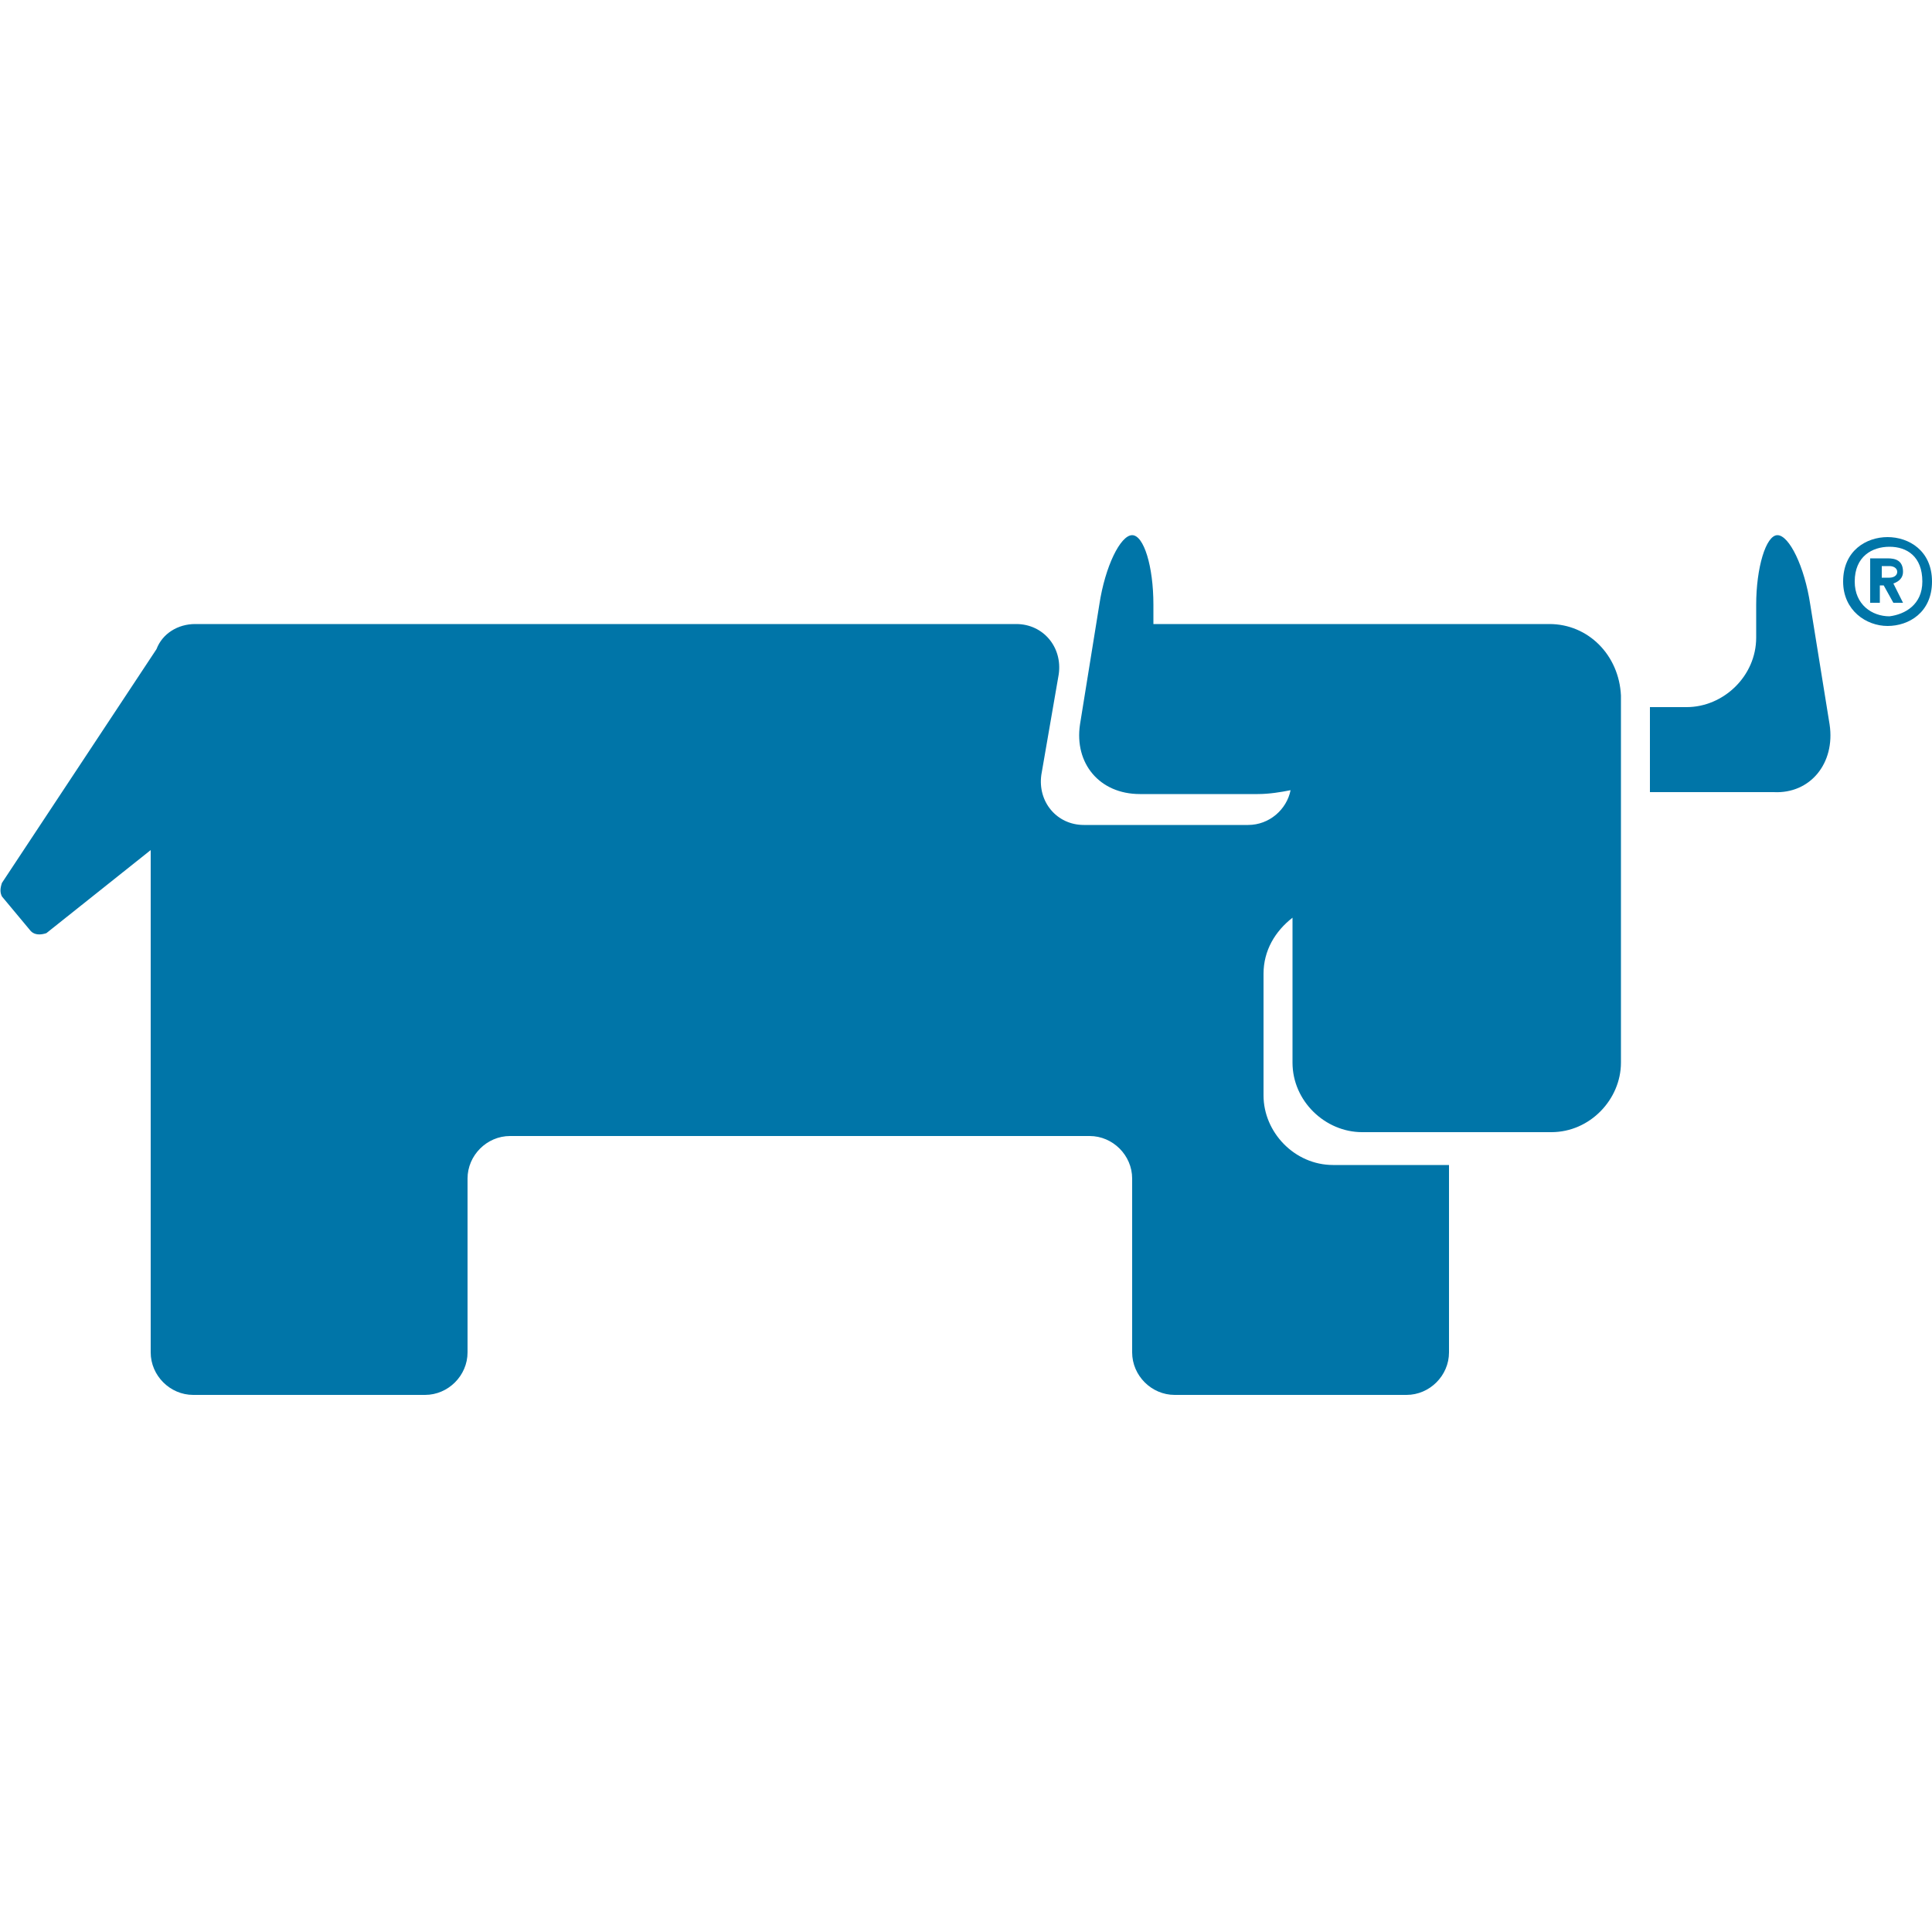
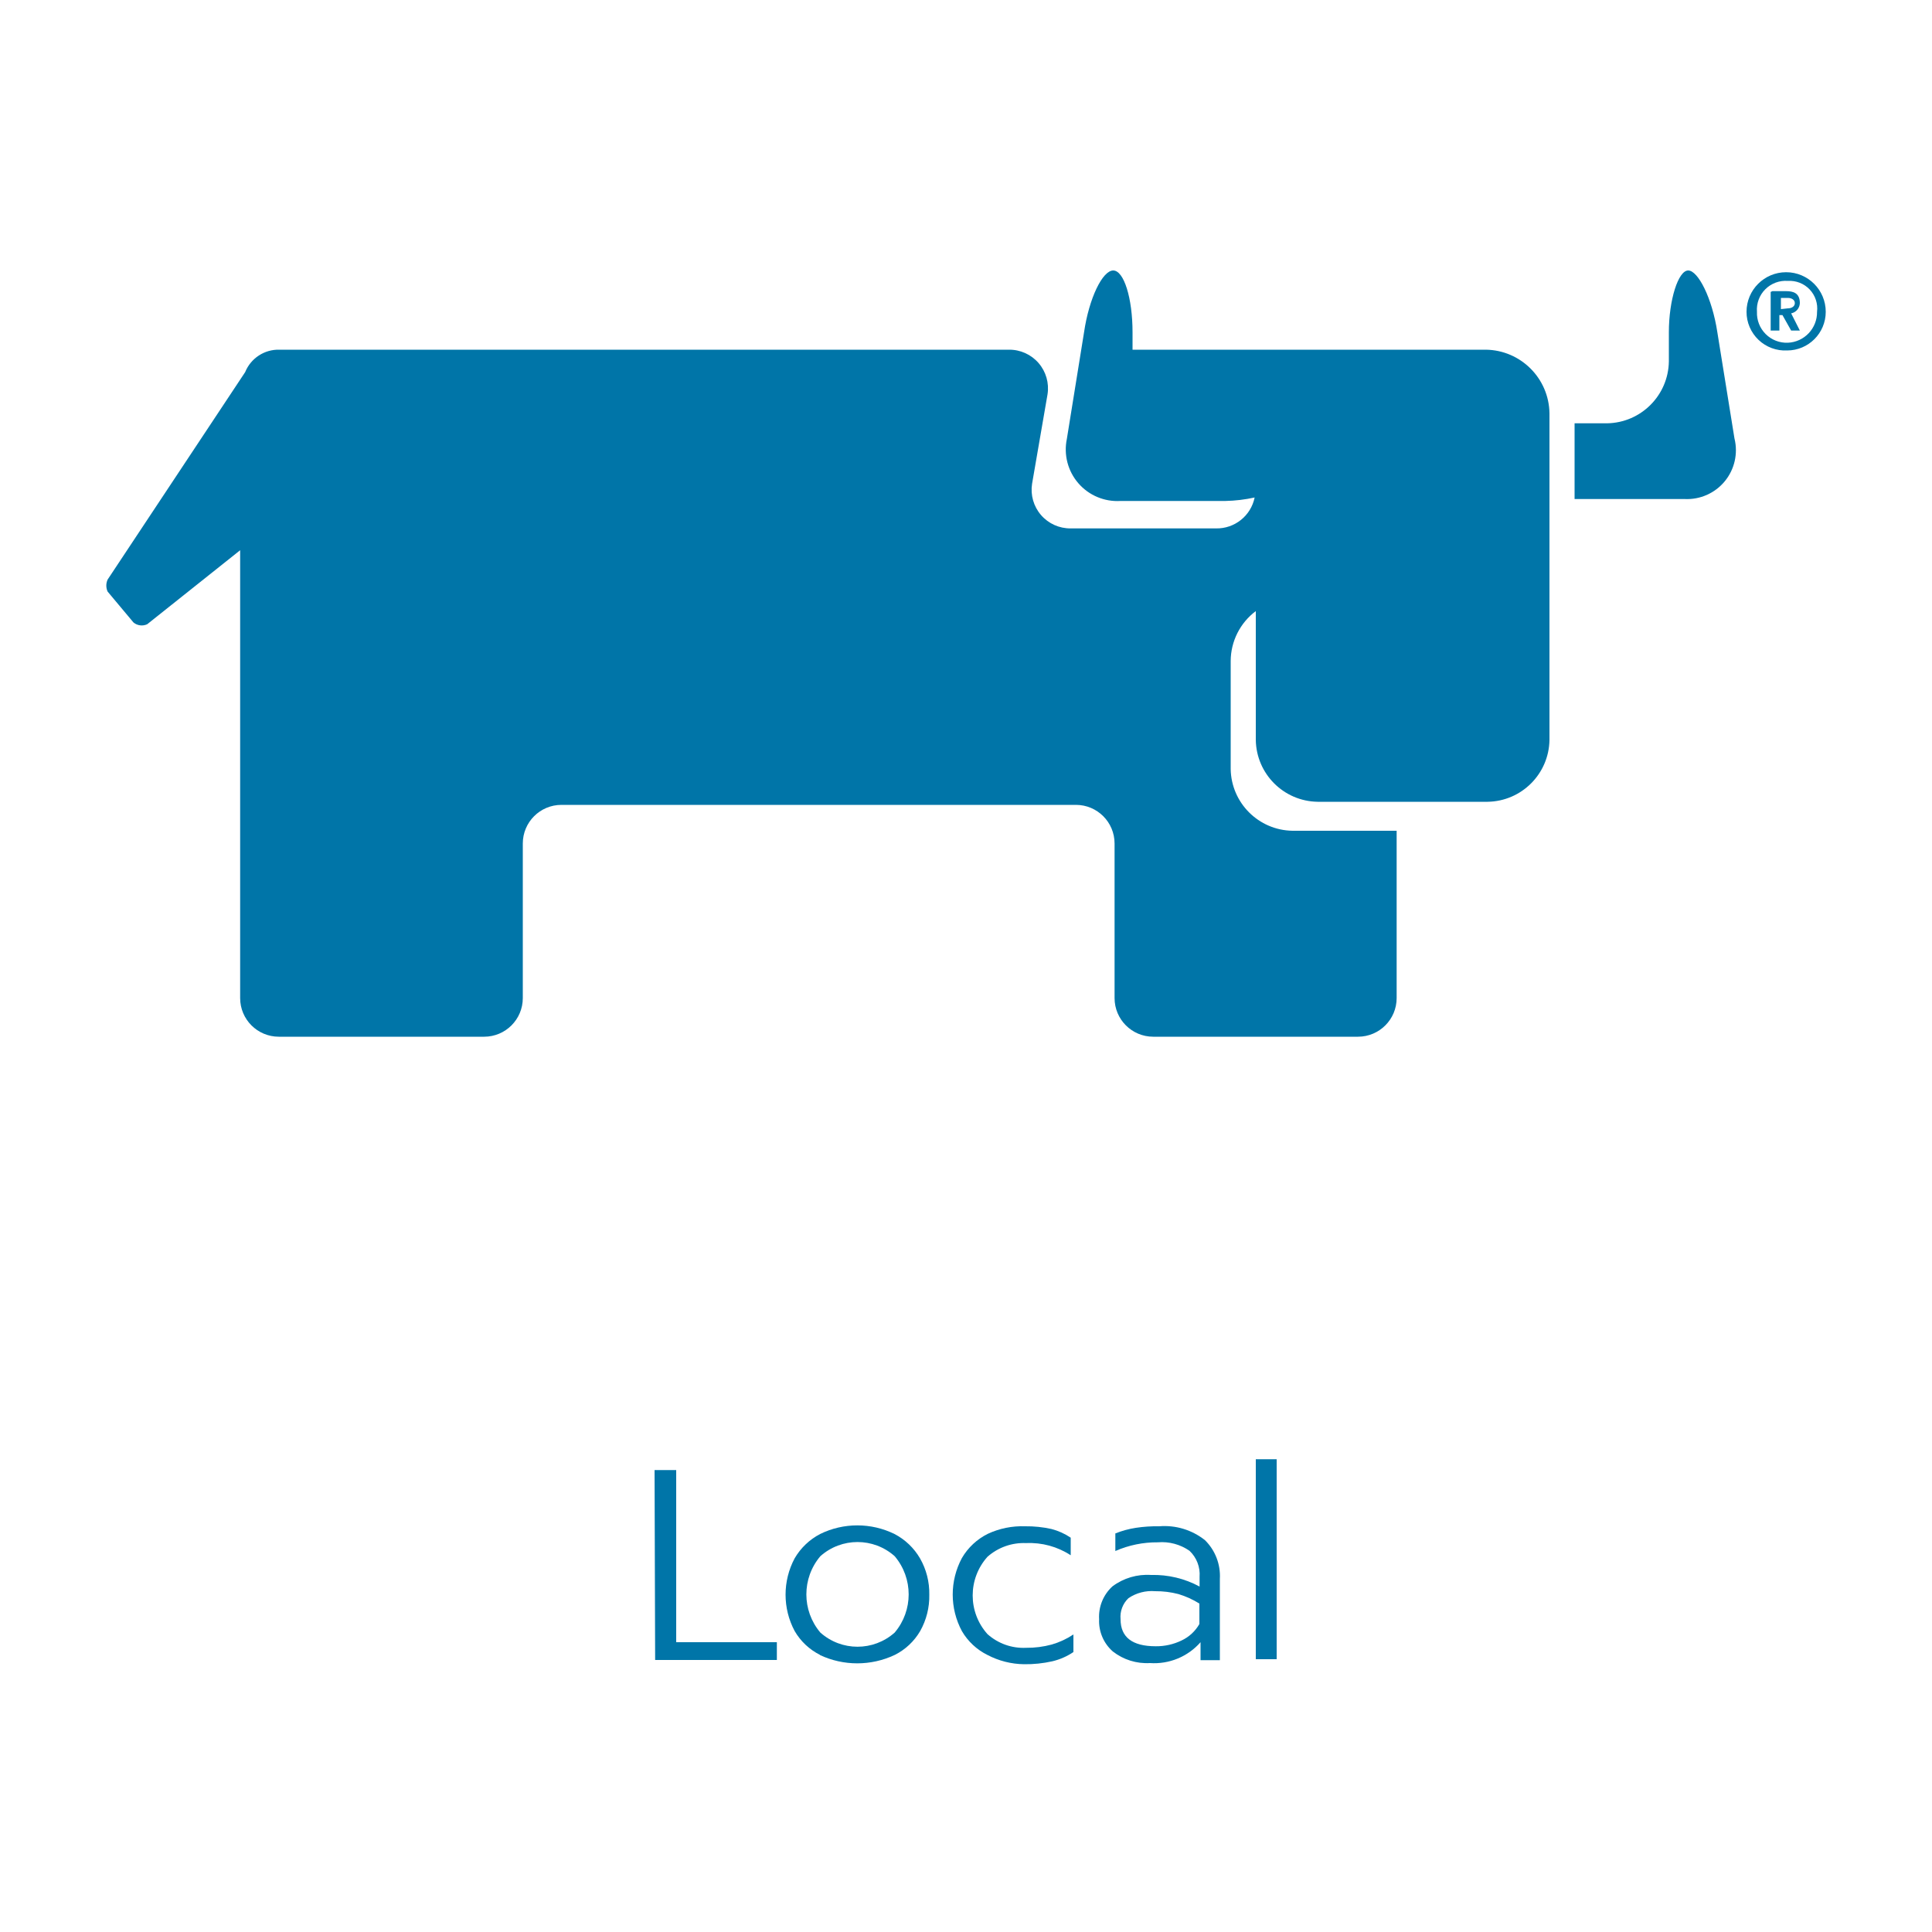
- <svg xmlns="http://www.w3.org/2000/svg" version="1.1" id="Layer_1" x="0px" y="0px" viewBox="0 0 100 100" style="enable-background:new 0 0 100 100;" xml:space="preserve">
-   <style type="text/css">
- 	.st0{fill:#0075A8;}
- </style>
-   <g>
-     <g>
-       <path class="st0" d="M94.7,37.5l-1-6.2c-0.3-2-1.1-3.6-1.7-3.6c-0.6,0-1.1,1.7-1.1,3.6V33c0,2-1.7,3.6-3.6,3.6h-1.6    c-0.1,0-0.2,0-0.3,0v4.4c0.1,0,0.2,0,0.3,0h6.1C93.7,41.1,95,39.5,94.7,37.5" />
-       <path class="st0" d="M80.2,32.3h-9.8c-0.1,0-0.2,0-0.2,0H60c-0.1,0-0.2,0-0.3,0v-1c0-2-0.5-3.6-1.1-3.6s-1.4,1.6-1.7,3.6l-1,6.2    c-0.3,2,1,3.6,3.1,3.6h6.1c0.6,0,1.2-0.1,1.7-0.2c-0.2,1-1.1,1.8-2.2,1.8h-8.5c-1.4,0-2.4-1.2-2.2-2.6l0.9-5.2    c0.2-1.4-0.8-2.6-2.2-2.6H10.1c-0.9,0-1.7,0.5-2,1.3l-8,12.1C0,46,0,46.2,0.1,46.4l1.5,1.8c0.2,0.2,0.5,0.2,0.8,0.1l5.4-4.3V70    c0,1.2,1,2.2,2.2,2.2h12c1.2,0,2.2-1,2.2-2.2v-9c0-1.2,1-2.2,2.2-2.2h30c1.2,0,2.2,1,2.2,2.2v9c0,1.2,1,2.2,2.2,2.2h12    c1.2,0,2.2-1,2.2-2.2v-9.7H69c-2,0-3.6-1.7-3.6-3.6v-6.3c0-1.2,0.6-2.2,1.5-2.9V55c0,2,1.7,3.6,3.6,3.6h9.8c2,0,3.6-1.7,3.6-3.6    V36C83.8,33.9,82.2,32.3,80.2,32.3" />
-     </g>
-     <g>
-       <path class="st0" d="M95.4,30.1c0-1.6,1.2-2.3,2.3-2.3s2.3,0.7,2.3,2.3c0,1.6-1.2,2.3-2.3,2.3S95.4,31.6,95.4,30.1z M99.5,30.1    c0-1.3-0.8-1.8-1.7-1.8s-1.8,0.5-1.8,1.8c0,1.2,0.9,1.8,1.8,1.8C98.6,31.8,99.5,31.3,99.5,30.1z M96.9,28.9h0.8    c0.4,0,0.8,0.1,0.8,0.7c0,0.3-0.2,0.5-0.5,0.6l0.5,1h-0.5l-0.5-0.9h-0.2v0.9h-0.5V28.9L96.9,28.9z M97.8,29.9    c0.2,0,0.4-0.1,0.4-0.3c0-0.2-0.2-0.3-0.4-0.3h-0.4v0.6H97.8z" />
-     </g>
-   </g>
+ <svg xmlns="http://www.w3.org/2000/svg" id="Layer_1" data-name="Layer 1" viewBox="0 0 100 100">
+   <defs>
+     <style>.cls-1{fill:#0075a8;}</style>
+   </defs>
+   <path class="cls-1" d="M89.78,22.72l-.89-5.52c-.27-1.78-1-3.2-1.51-3.2s-1,1.51-1,3.2v1.51a3.25,3.25,0,0,1-3.2,3.2H81.5v3.92h5.7a2.53,2.53,0,0,0,2.58-3.12" />
+   <path class="cls-1" d="M76.87,18.1H58.62V17.2c0-1.78-.45-3.2-1-3.2s-1.25,1.42-1.51,3.2l-.89,5.52A2.67,2.67,0,0,0,58,25.93h5.43a7.84,7.84,0,0,0,1.51-.18,2,2,0,0,1-2,1.6H55.42a2,2,0,0,1-2-2.31l.8-4.63a2,2,0,0,0-2-2.31H14.47a1.86,1.86,0,0,0-1.78,1.16L5.57,30a.75.75,0,0,0,0,.62l1.34,1.6a.67.67,0,0,0,.71.09l4.81-3.83V51.66a2,2,0,0,0,2,2H25.06a2,2,0,0,0,2-2v-8a2,2,0,0,1,2-2H55.69a2,2,0,0,1,2,2v8a2,2,0,0,0,2,2H70.29a2,2,0,0,0,2-2V43H66.9a3.25,3.25,0,0,1-3.2-3.2V34.21A3.25,3.25,0,0,1,65,31.63V38.3a3.25,3.25,0,0,0,3.2,3.2H77a3.25,3.25,0,0,0,3.2-3.2V21.39a3.34,3.34,0,0,0-3.29-3.29" />
+   <path class="cls-1" d="M90.4,16.14a2,2,0,0,1,4.1,0,2,2,0,0,1-2,2A2,2,0,0,1,90.4,16.14Zm3.65,0a1.43,1.43,0,0,0-1.51-1.6,1.49,1.49,0,0,0-1.6,1.6,1.54,1.54,0,0,0,1.6,1.6A1.58,1.58,0,0,0,94.05,16.14Zm-2.31-1.07h.71c.36,0,.71.09.71.62a.56.56,0,0,1-.45.53l.45.89h-.45l-.45-.8H92.1v.8h-.45v-2Zm.8.89c.18,0,.36-.09.36-.27s-.18-.27-.36-.27h-.36V16Z" />
+   <path class="cls-1" d="M33.88,76.09H35V85h5.21v.92h-6.3Z" />
+   <path class="cls-1" d="M42.45,85.66a3.15,3.15,0,0,1-1.32-1.24,4,4,0,0,1,0-3.76,3.28,3.28,0,0,1,1.32-1.26,4.37,4.37,0,0,1,3.85,0,3.28,3.28,0,0,1,1.32,1.26,3.64,3.64,0,0,1,.48,1.88,3.67,3.67,0,0,1-.47,1.88,3.16,3.16,0,0,1-1.32,1.24,4.55,4.55,0,0,1-3.88,0Zm3.86-1.16a3.06,3.06,0,0,0,0-3.95,2.89,2.89,0,0,0-3.85,0,3.06,3.06,0,0,0,0,3.95,2.89,2.89,0,0,0,3.85,0Z" />
+   <path class="cls-1" d="M51.11,85.66a3.15,3.15,0,0,1-1.32-1.23,4,4,0,0,1,0-3.79,3.2,3.2,0,0,1,1.34-1.25A4.21,4.21,0,0,1,53.06,79a5.94,5.94,0,0,1,1.36.14,3.24,3.24,0,0,1,1,.45v.91a3.89,3.89,0,0,0-2.31-.63,2.83,2.83,0,0,0-2,.71,3,3,0,0,0,0,4,2.79,2.79,0,0,0,2,.71,4.87,4.87,0,0,0,1.33-.17,4.06,4.06,0,0,0,1.12-.52v.91a3.3,3.3,0,0,1-1.1.48,6.26,6.26,0,0,1-1.45.15A4.19,4.19,0,0,1,51.11,85.66Z" />
+   <path class="cls-1" d="M57.6,85.48a2.09,2.09,0,0,1-.71-1.67,2.13,2.13,0,0,1,.69-1.7,3,3,0,0,1,2-.59,5,5,0,0,1,2.51.6v-.5a1.68,1.68,0,0,0-.52-1.35,2.5,2.5,0,0,0-1.64-.44,5.37,5.37,0,0,0-2.2.45v-.91a4.82,4.82,0,0,1,1.06-.29A7.23,7.23,0,0,1,60,79a3.36,3.36,0,0,1,2.37.72,2.6,2.6,0,0,1,.77,2v4.21h-1V85a3.19,3.19,0,0,1-2.62,1.08A2.85,2.85,0,0,1,57.6,85.48Zm3.56-.57a2.08,2.08,0,0,0,.92-.85V83A4.5,4.5,0,0,0,61,82.51a4.62,4.62,0,0,0-1.21-.15,2.15,2.15,0,0,0-1.38.36A1.33,1.33,0,0,0,58,83.81q0,1.4,1.82,1.4A3,3,0,0,0,61.16,84.91Z" />
+   <path class="cls-1" d="M65,75.53h1.08V85.88H65Z" />
</svg>
